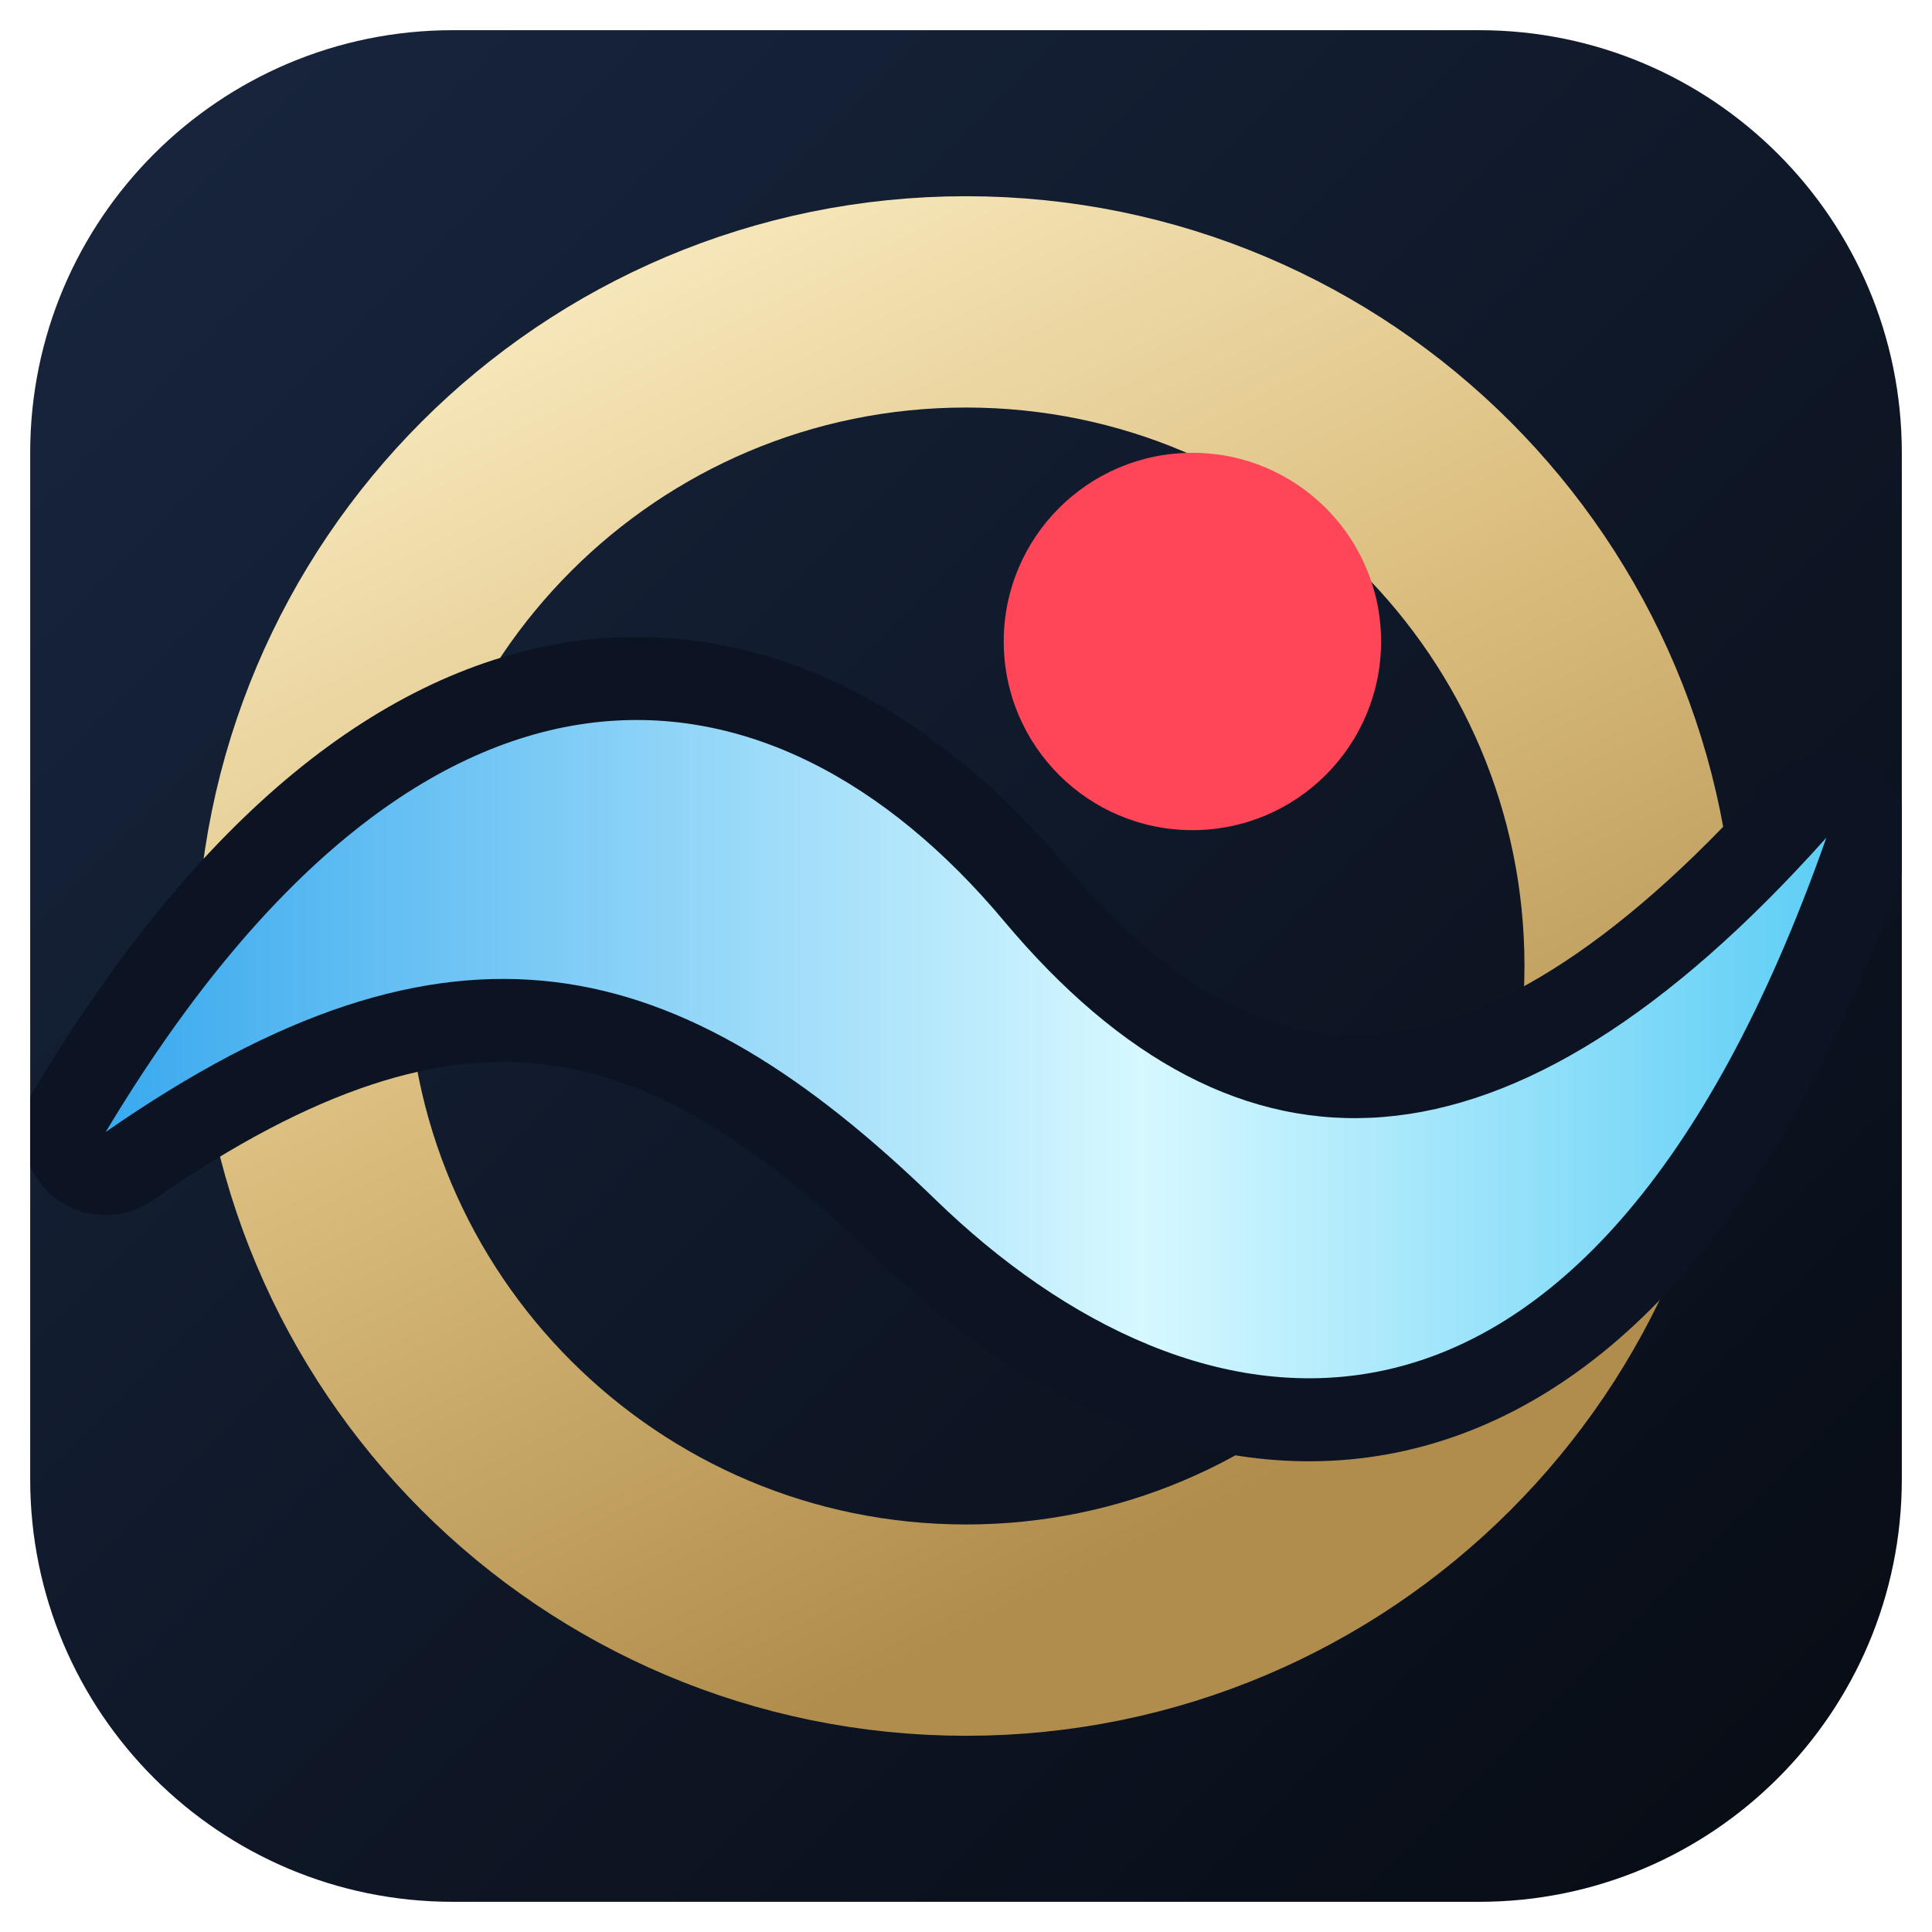
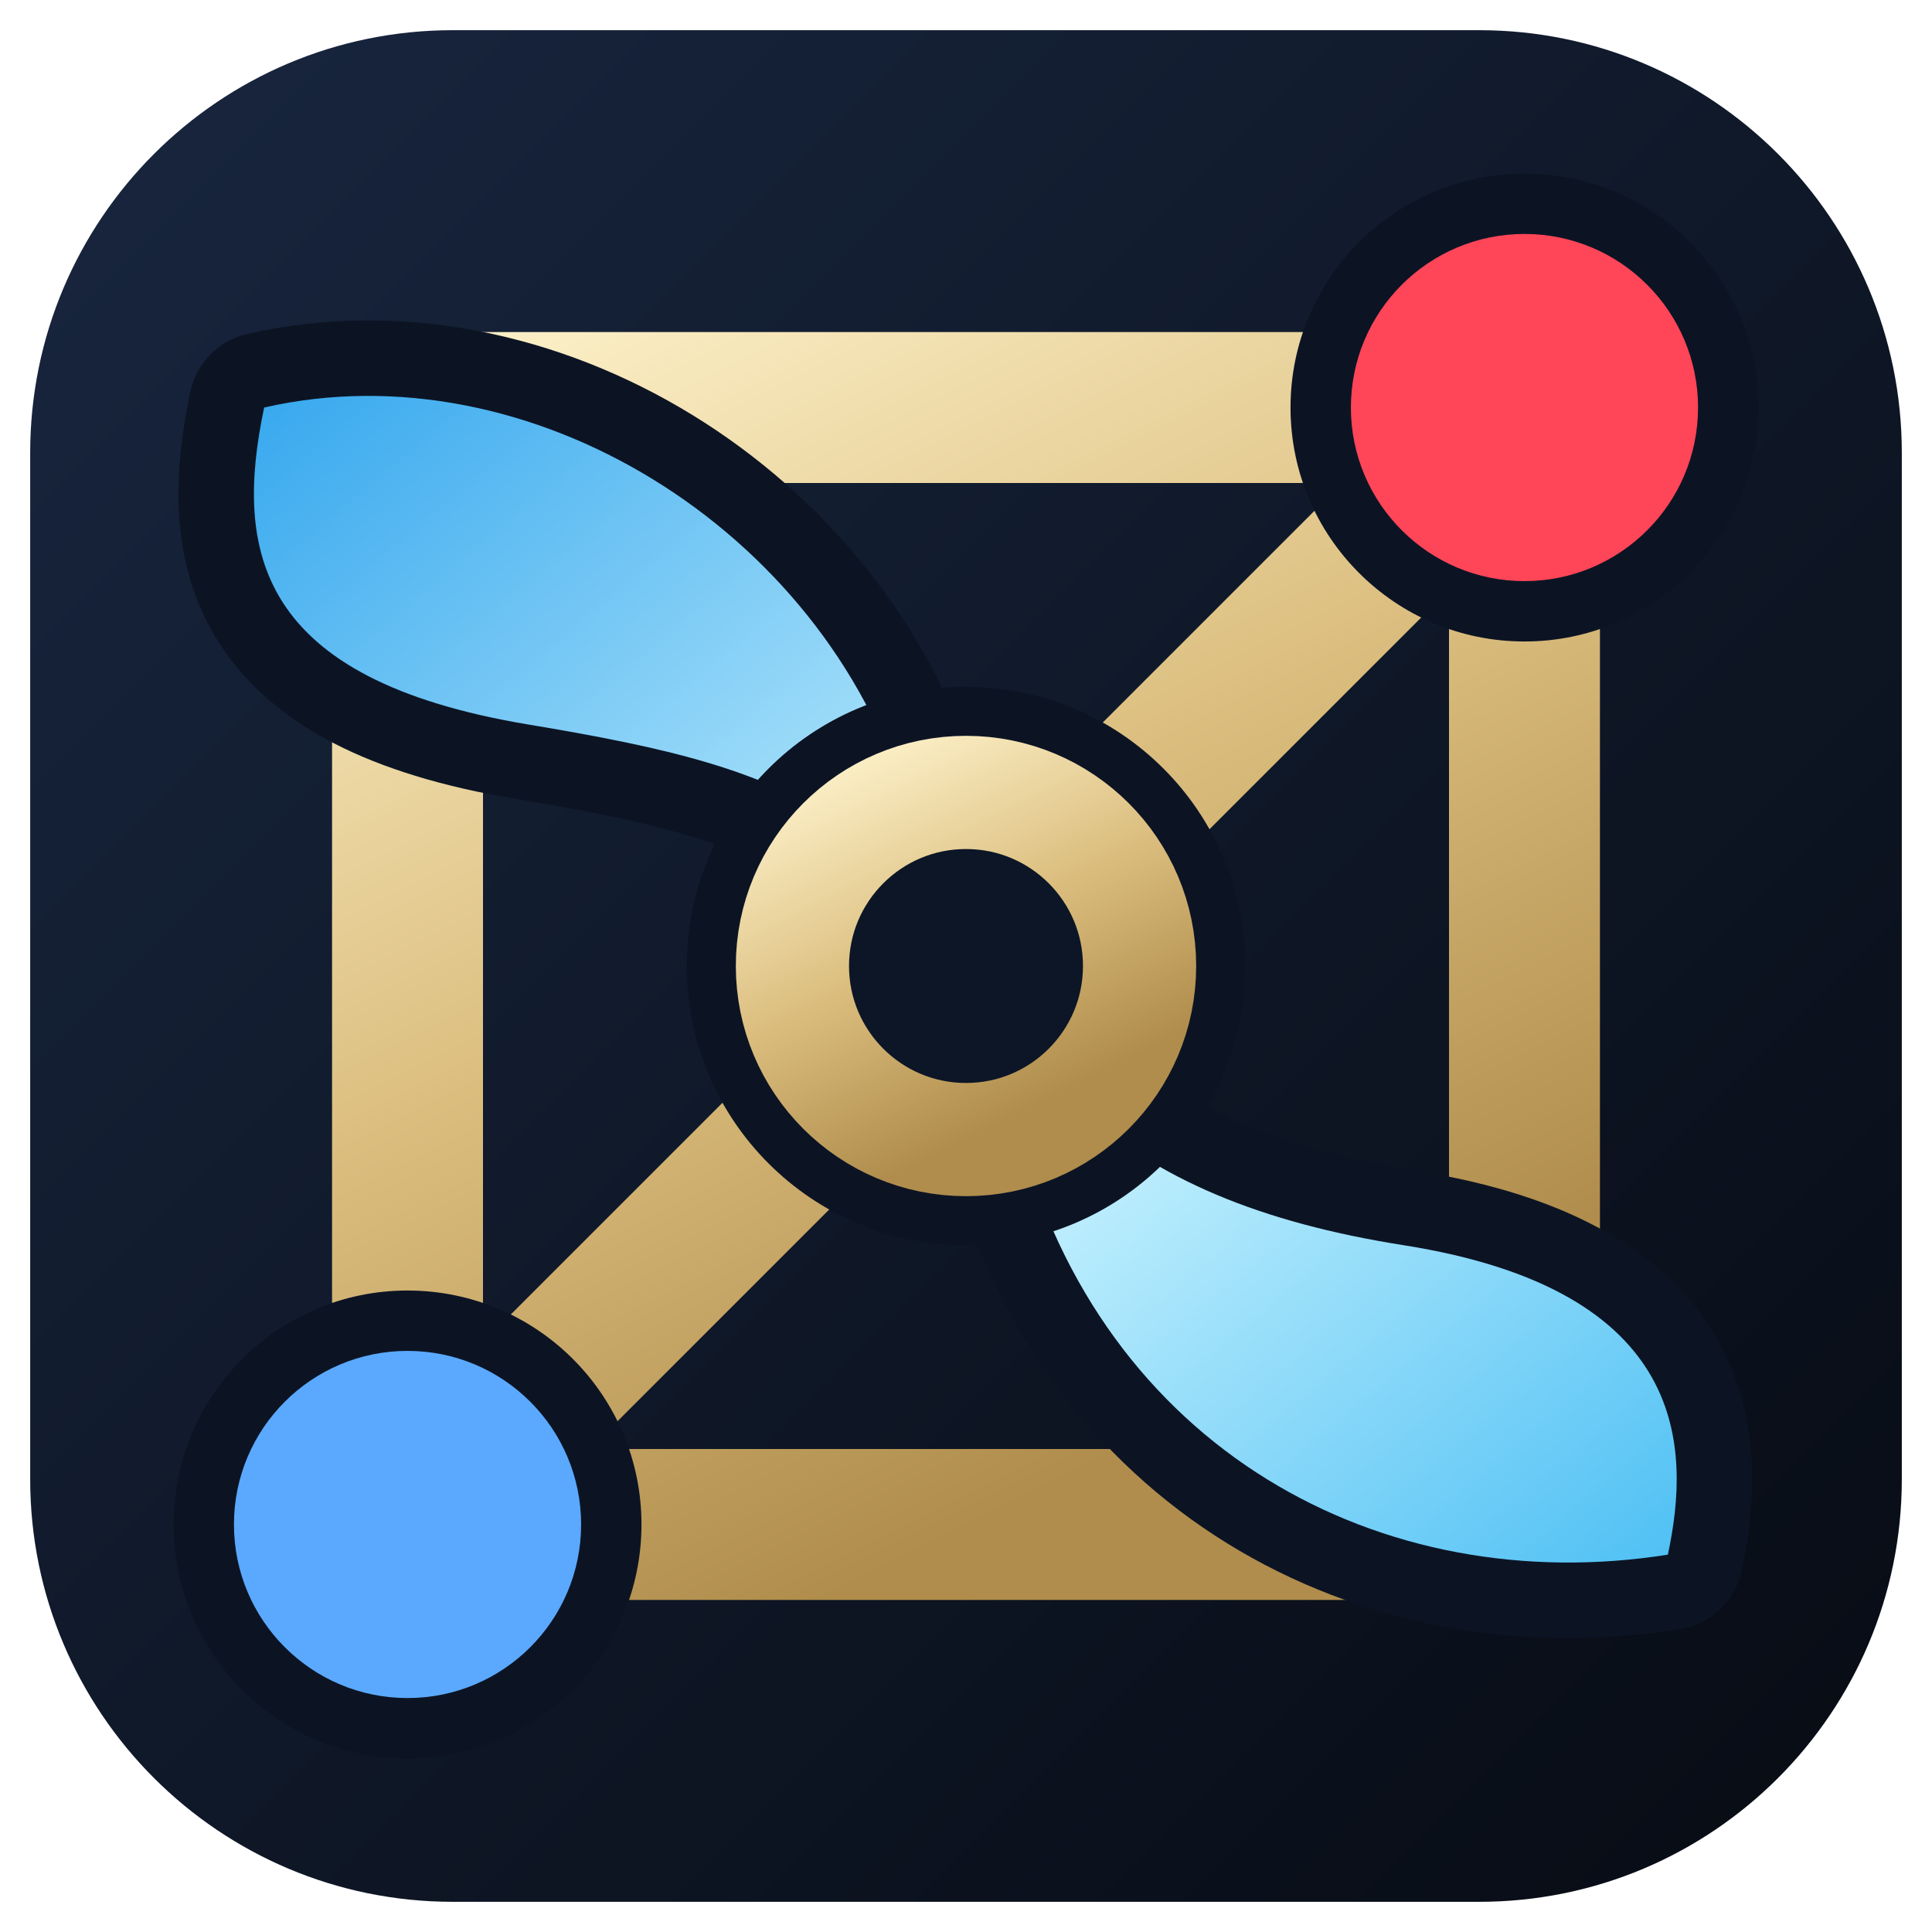
<svg xmlns="http://www.w3.org/2000/svg" width="512" height="512" viewBox="0 0 512 512">
  <defs>
    <linearGradient id="tile" x1="0" y1="0" x2="1" y2="1">
      <stop offset="0" stop-color="#18263f" />
      <stop offset="1" stop-color="#070b13" />
    </linearGradient>
    <linearGradient id="gold" x1="0" y1="0" x2=".5" y2="1">
      <stop offset="0" stop-color="#fbeec5" />
      <stop offset=".5" stop-color="#dcbf80" />
      <stop offset="1" stop-color="#b08d4c" />
    </linearGradient>
-     <linearGradient id="arc" x1="0" y1="0" x2="1" y2="0">
+     <linearGradient id="arc" x1="0" y1="0" x2="1" y2="1">
      <stop offset="0" stop-color="#37a8ee" />
-       <stop offset=".6" stop-color="#d6f8ff" />
-       <stop offset="1" stop-color="#5ccdf5" />
+       <stop offset=".55" stop-color="#d6f8ff" />
+       <stop offset="1" stop-color="#4fc0f4" />
    </linearGradient>
-     <clipPath id="clip">
-       <rect x="8" y="8" width="496" height="496" rx="112" />
-     </clipPath>
  </defs>
  <rect x="8" y="8" width="496" height="496" rx="112" fill="url(#tile)" />
-   <circle cx="256" cy="256" r="176" fill="none" stroke="url(#gold)" stroke-width="56" />
-   <g clip-path="url(#clip)">
-     <path fill="#0c1424" stroke="#0c1424" stroke-width="44" stroke-linejoin="round" d="M28 300 C112 160 204 170 266 244 S400 316 484 222 C420 404 316 384 248 318 S120 236 28 300 Z" />
-     <path fill="url(#arc)" d="M28 300 C112 160 204 170 266 244 S400 316 484 222 C420 404 316 384 248 318 S120 236 28 300 Z" />
+   <g fill="none" stroke="url(#gold)" stroke-width="40" stroke-linejoin="round" stroke-linecap="round">
+     <path d="M108 404 V108 H404 V404 Z" />
+     <path d="M108 404 L404 108" />
  </g>
-   <circle cx="316" cy="170" r="50" fill="#ff4558" />
+   <path d="M70 108 C140 92 218 140 240 212 S296 318 372 330 S448 384 442 412 C366 424 292 384 270 300 S212 204 140 192 S62 146 70 108 Z" fill="#0c1424" stroke="#0c1424" stroke-width="40" stroke-linejoin="round" />
+   <path d="M70 108 C140 92 218 140 240 212 S296 318 372 330 S448 384 442 412 C366 424 292 384 270 300 S212 204 140 192 S62 146 70 108 Z" fill="url(#arc)" />
+   <circle cx="256" cy="256" r="74" fill="#0c1424" />
+   <circle cx="256" cy="256" r="46" fill="#0c1627" stroke="url(#gold)" stroke-width="30" />
+   <circle cx="108" cy="404" r="62" fill="#0c1424" />
+   <circle cx="108" cy="404" r="46" fill="#5aa9ff" />
+   <circle cx="404" cy="108" r="62" fill="#0c1424" />
+   <circle cx="404" cy="108" r="46" fill="#ff4558" />
</svg>
